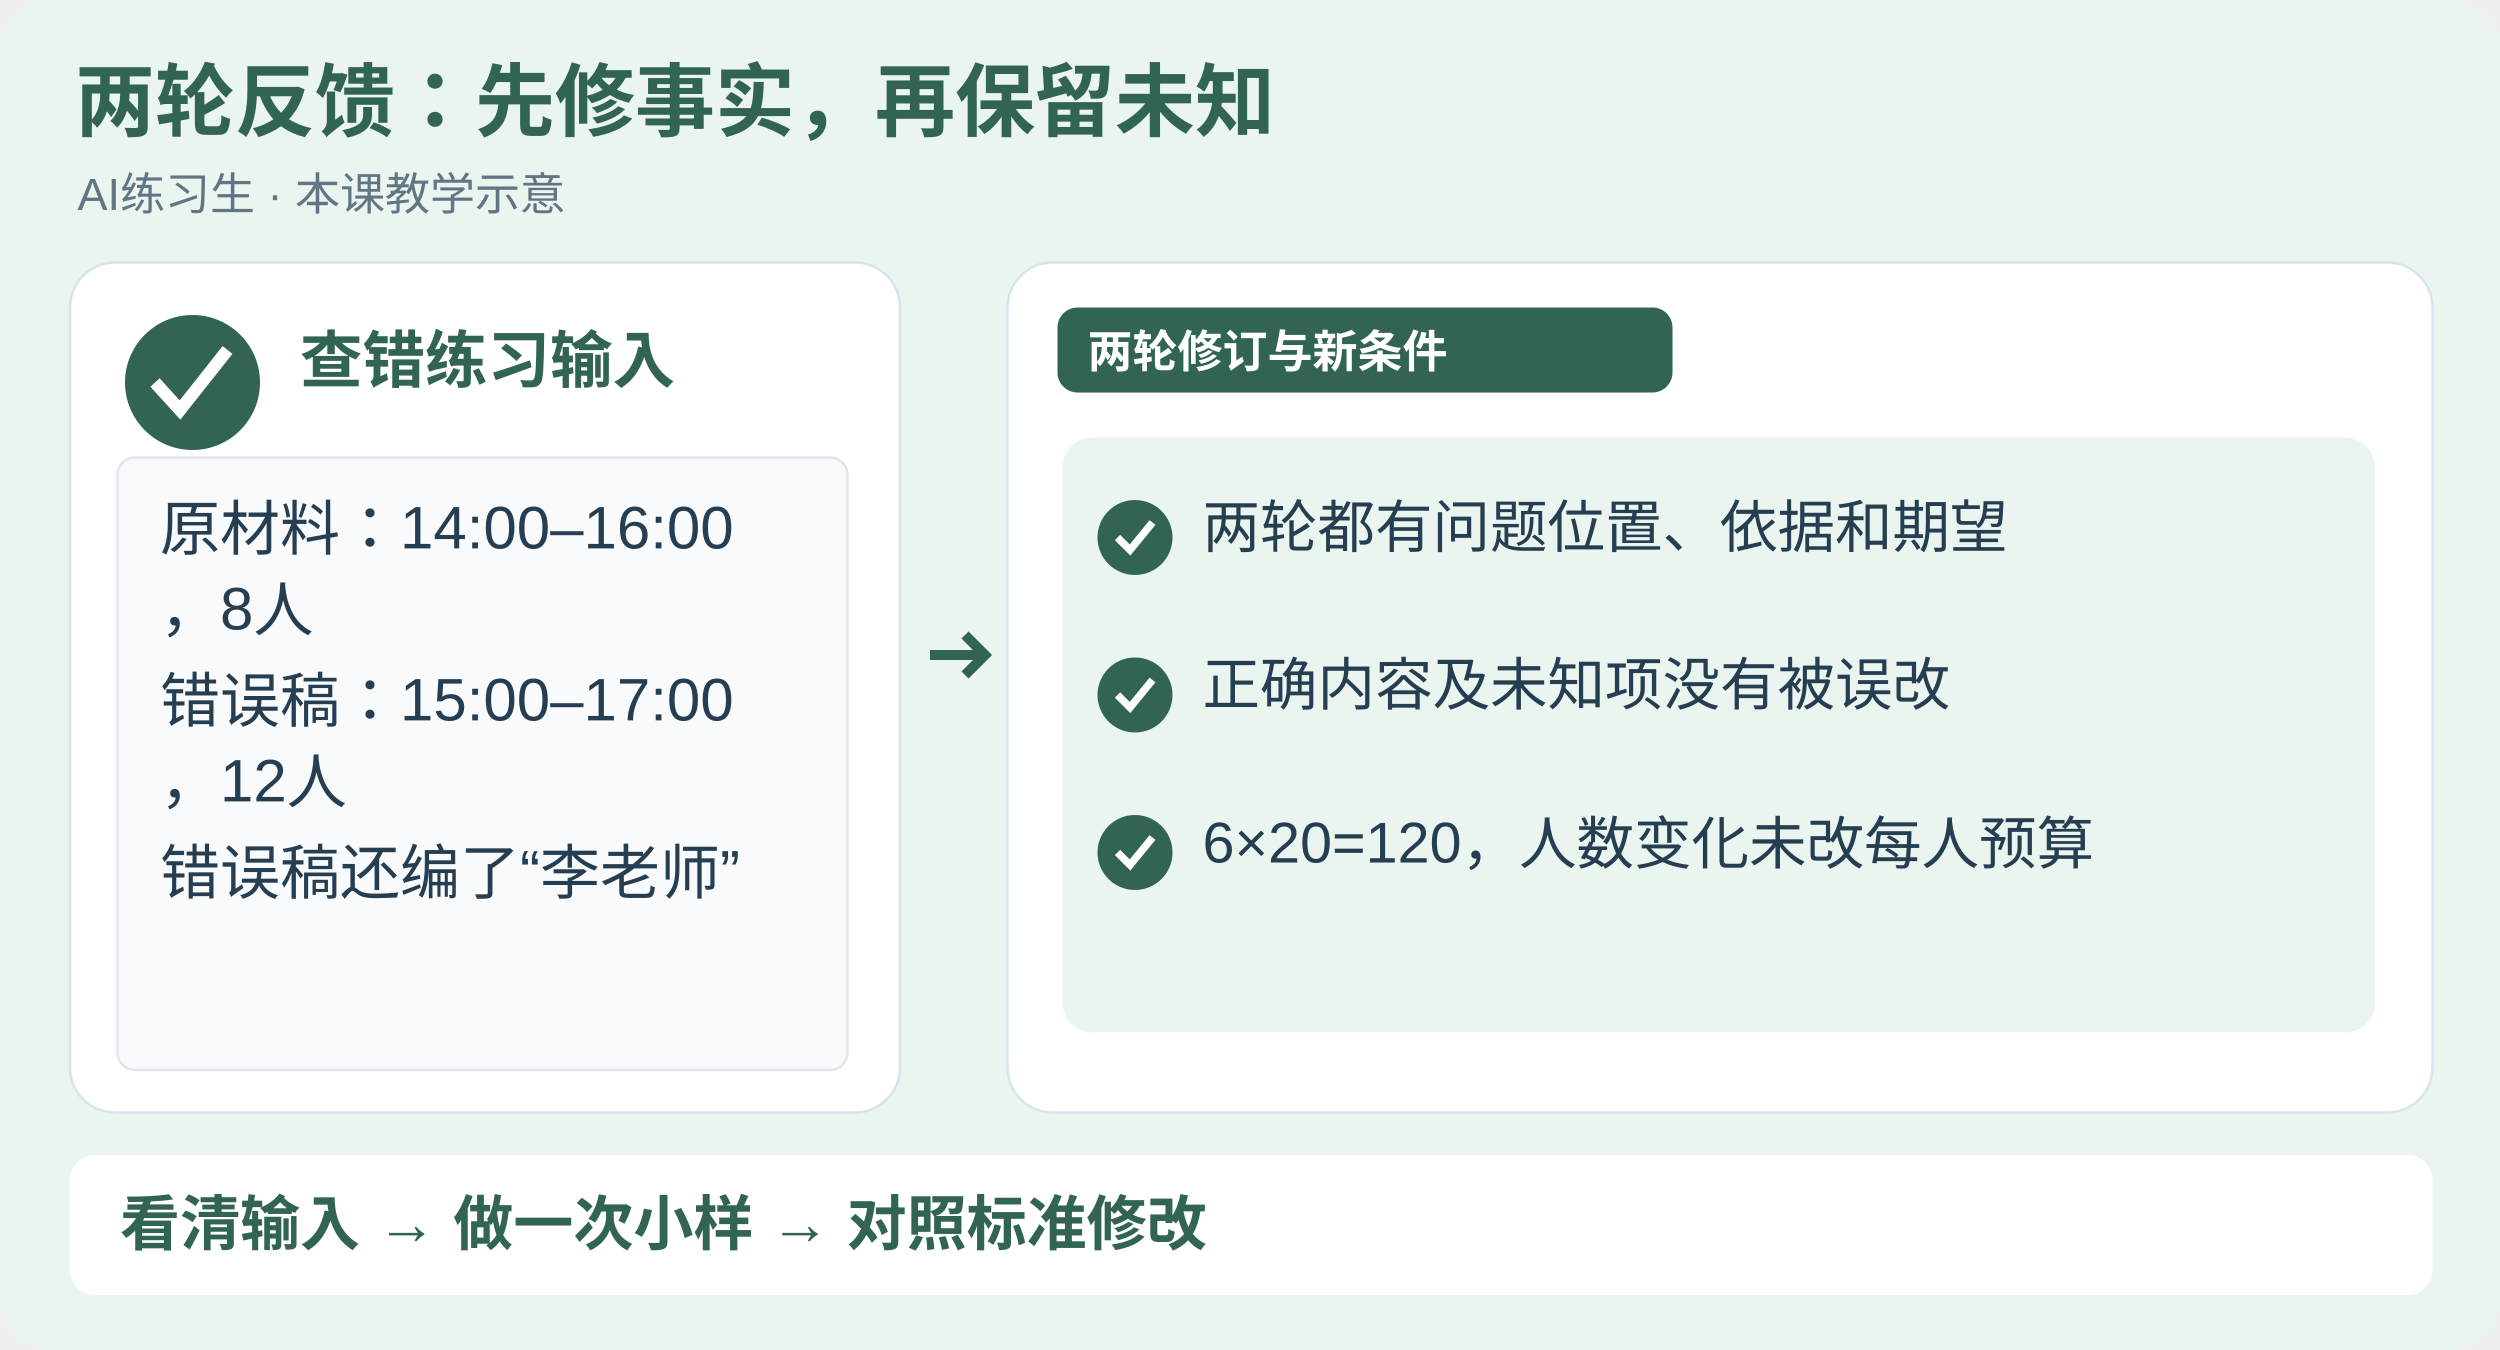
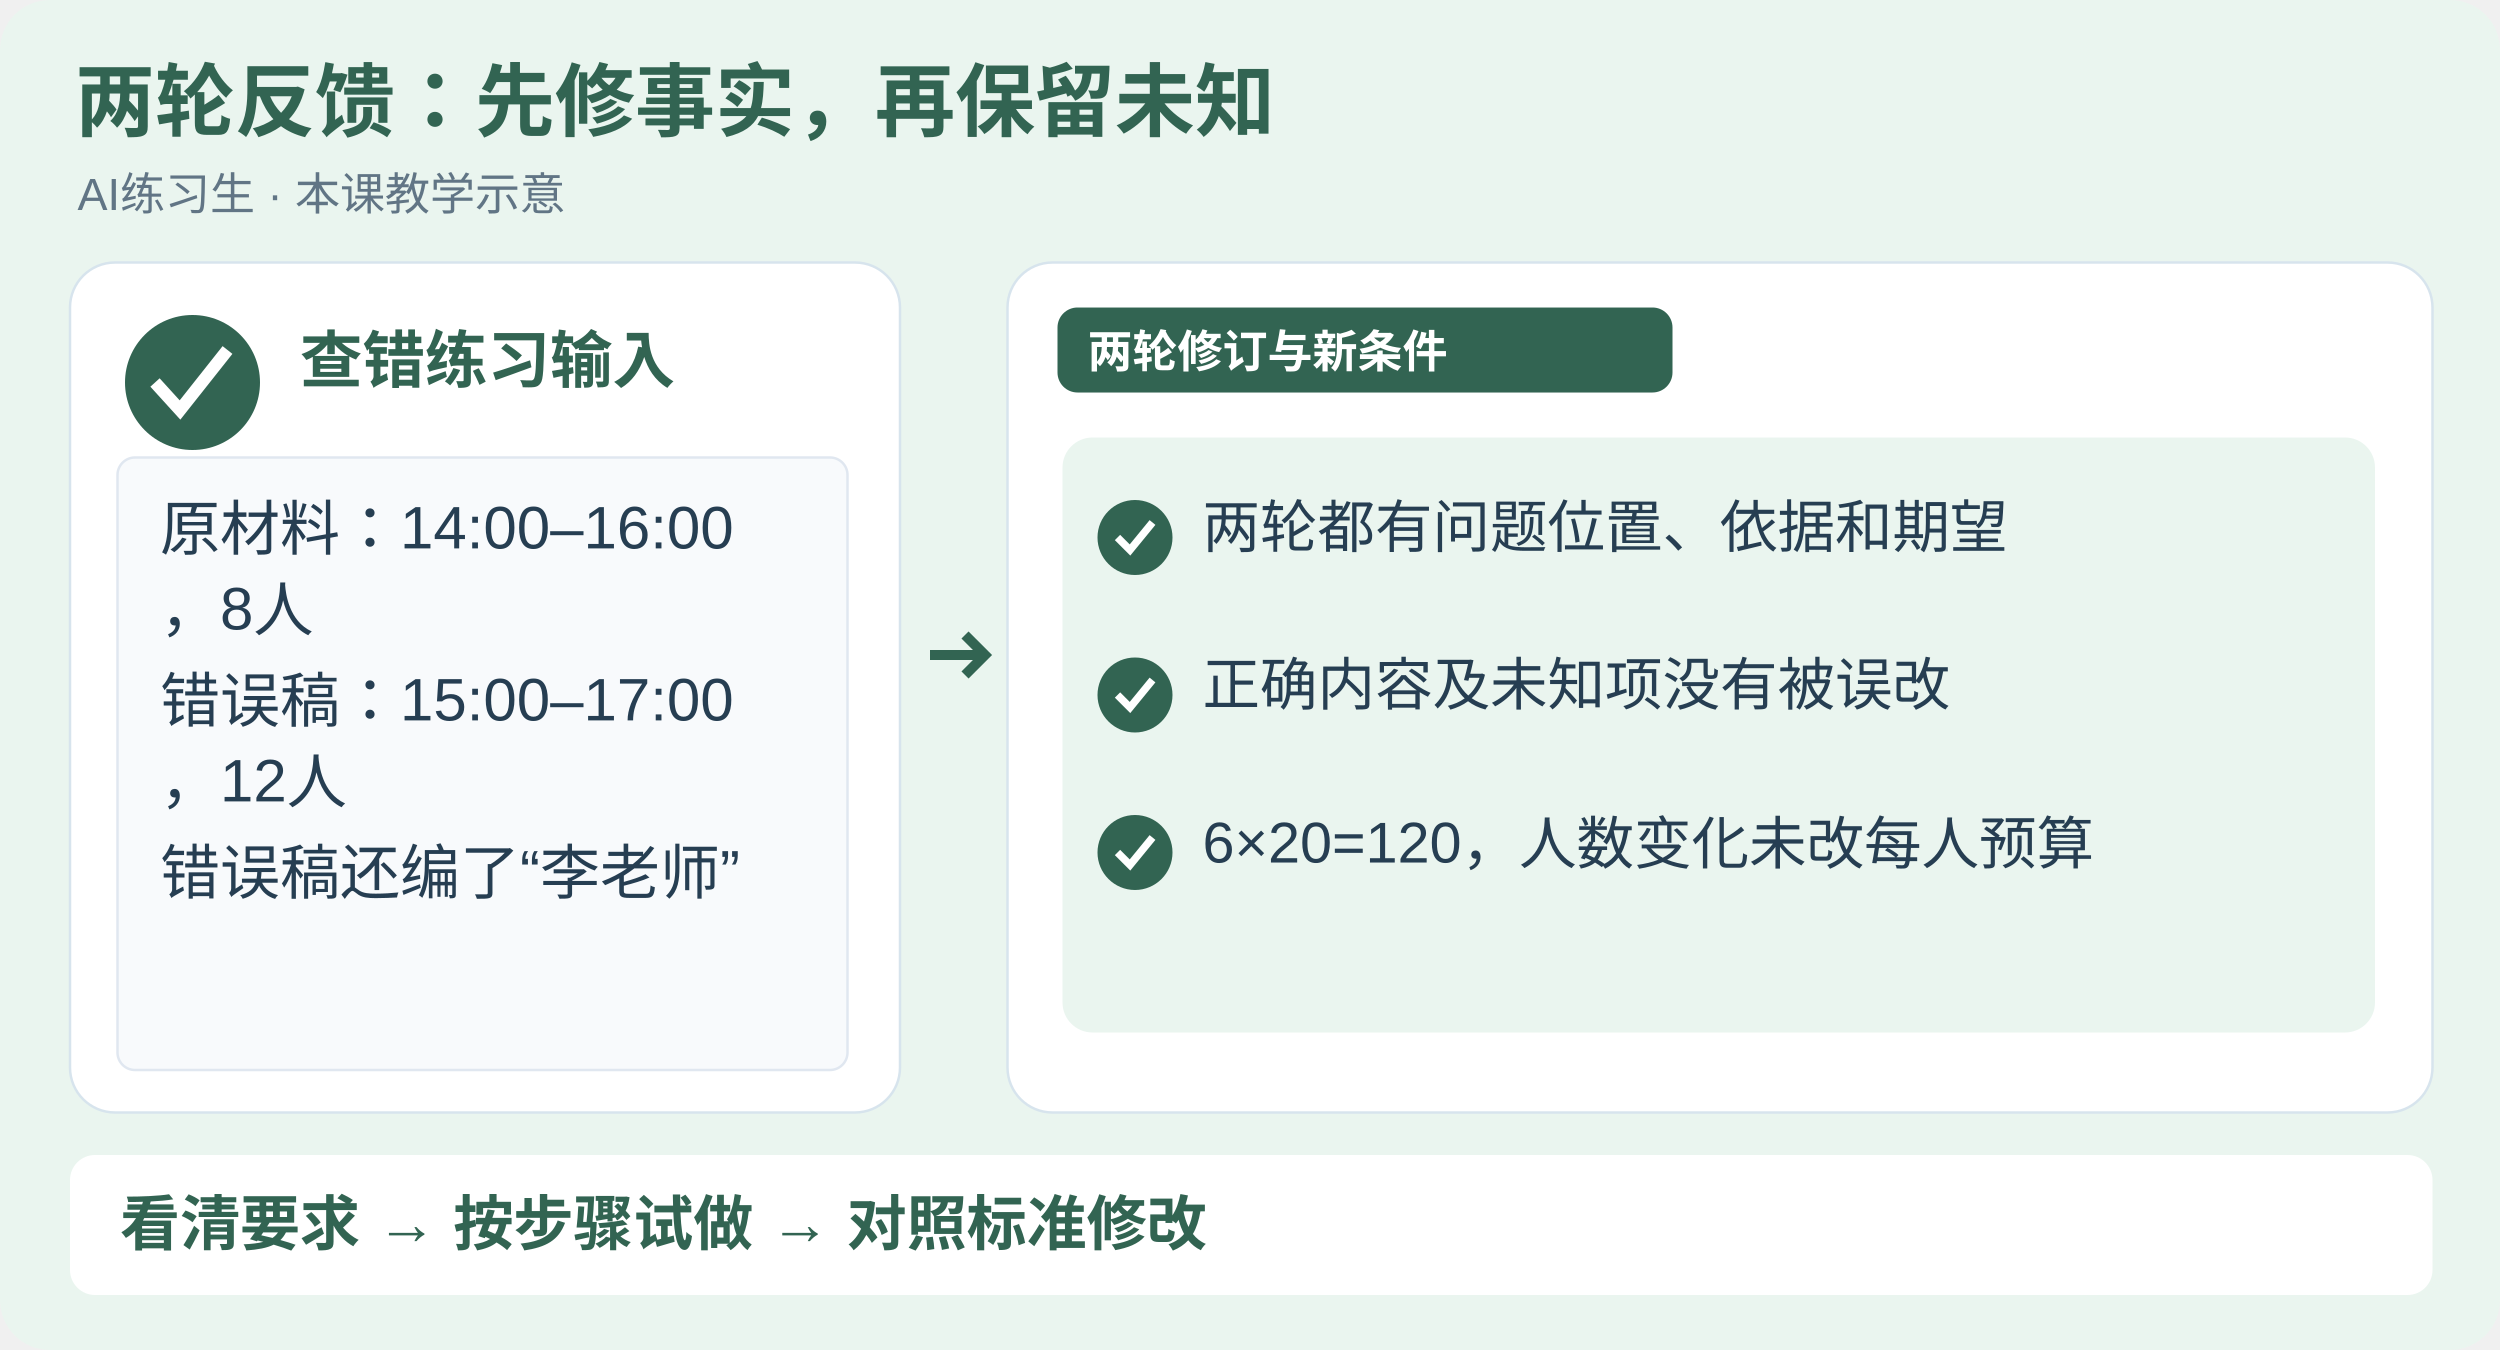
<svg xmlns="http://www.w3.org/2000/svg" width="1000" height="540" viewBox="0 0 1000 540" role="img" aria-labelledby="title desc">
  <style>text{font-family:'PingFang SC','Microsoft YaHei',Arial,sans-serif}</style>
  <rect x="0" y="0" width="1000" height="540" rx="20" fill="#eaf5ef" stroke="none" />
  <text x="30" y="52" font-size="32" fill="#326452" font-weight="750">
    <tspan x="30" dy="0">两轮反馈：先修事实，再保留未知</tspan>
  </text>
  <text x="31" y="84" font-size="18" fill="#617585" font-weight="500">
    <tspan x="31" dy="0">AI练习生 · 本课教学示意</tspan>
  </text>
  <rect x="28" y="105" width="332" height="340" rx="18" fill="#fff" stroke="#d7e4ed" />
  <circle cx="77" cy="153" r="27" fill="#326452" />
  <path d="M62 153l10 11 19-24" fill="none" stroke="white" stroke-width="5" />
  <text x="120" y="153" font-size="25" fill="#326452" font-weight="700">
    <tspan x="120" dy="0">查错练习输入</tspan>
  </text>
  <rect x="47" y="183" width="292" height="245" rx="7" fill="#f8fafc" stroke="#e0e7f0" />
  <text x="64" y="220" font-size="24" fill="#263e52" font-weight="500">
    <tspan x="64" dy="0">原材料：14:00–16:00</tspan>
    <tspan x="64" dy="32.4">，8人</tspan>
  </text>
  <text x="64" y="288.8" font-size="24" fill="#263e52" font-weight="500">
    <tspan x="64" dy="0">错误稿：15:00–17:00</tspan>
    <tspan x="64" dy="32.4">，12人</tspan>
  </text>
  <text x="64" y="357.6" font-size="24" fill="#263e52" font-weight="500">
    <tspan x="64" dy="0">错误稿还编了“李老师”</tspan>
  </text>
  <path d="M372 262h22m-8-8l8 8-8 8" stroke="#326452" stroke-width="4" fill="none" />
  <rect x="403" y="105" width="570" height="340" rx="18" fill="#fff" stroke="#d7e4ed" />
  <rect x="423" y="123" width="246" height="34" rx="8" fill="#326452" stroke="none" />
  <text x="435" y="147" font-size="18" fill="#fff" font-weight="700">
    <tspan x="435" dy="0">两轮修订与新条件</tspan>
  </text>
  <rect x="425" y="175" width="525" height="238" rx="12" fill="#eaf5ef" stroke="none" />
  <circle cx="454" cy="215" r="15" fill="#326452" />
  <path d="M447 215l5 5 9-11" stroke="white" stroke-width="3" fill="none" />
  <text x="481" y="219" font-size="23" fill="#263e52" font-weight="500">
    <tspan x="481" dy="0">两轮都有问题位置、依据和期望</tspan>
  </text>
  <circle cx="454" cy="278" r="15" fill="#326452" />
  <path d="M447 278l5 5 9-11" stroke="white" stroke-width="3" fill="none" />
  <text x="481" y="282" font-size="23" fill="#263e52" font-weight="500">
    <tspan x="481" dy="0">正确内容及未知项没有被误改</tspan>
  </text>
  <circle cx="454" cy="341" r="15" fill="#326452" />
  <path d="M447 341l5 5 9-11" stroke="white" stroke-width="3" fill="none" />
  <text x="481" y="345" font-size="23" fill="#263e52" font-weight="500">
    <tspan x="481" dy="0">6×20=120，人数变化未改每人预算</tspan>
  </text>
  <rect x="28" y="462" width="945" height="56" rx="10" fill="#fff" stroke="none" />
  <text x="48" y="498" font-size="24" fill="#326452" font-weight="650">
-     <tspan x="48" dy="0">看清输入 → 做一次小样 → 对照标准修改</tspan>
+     <tspan x="48" dy="0">看清要求 → 按步骤试做 → 对照标准修改</tspan>
  </text>
</svg>
